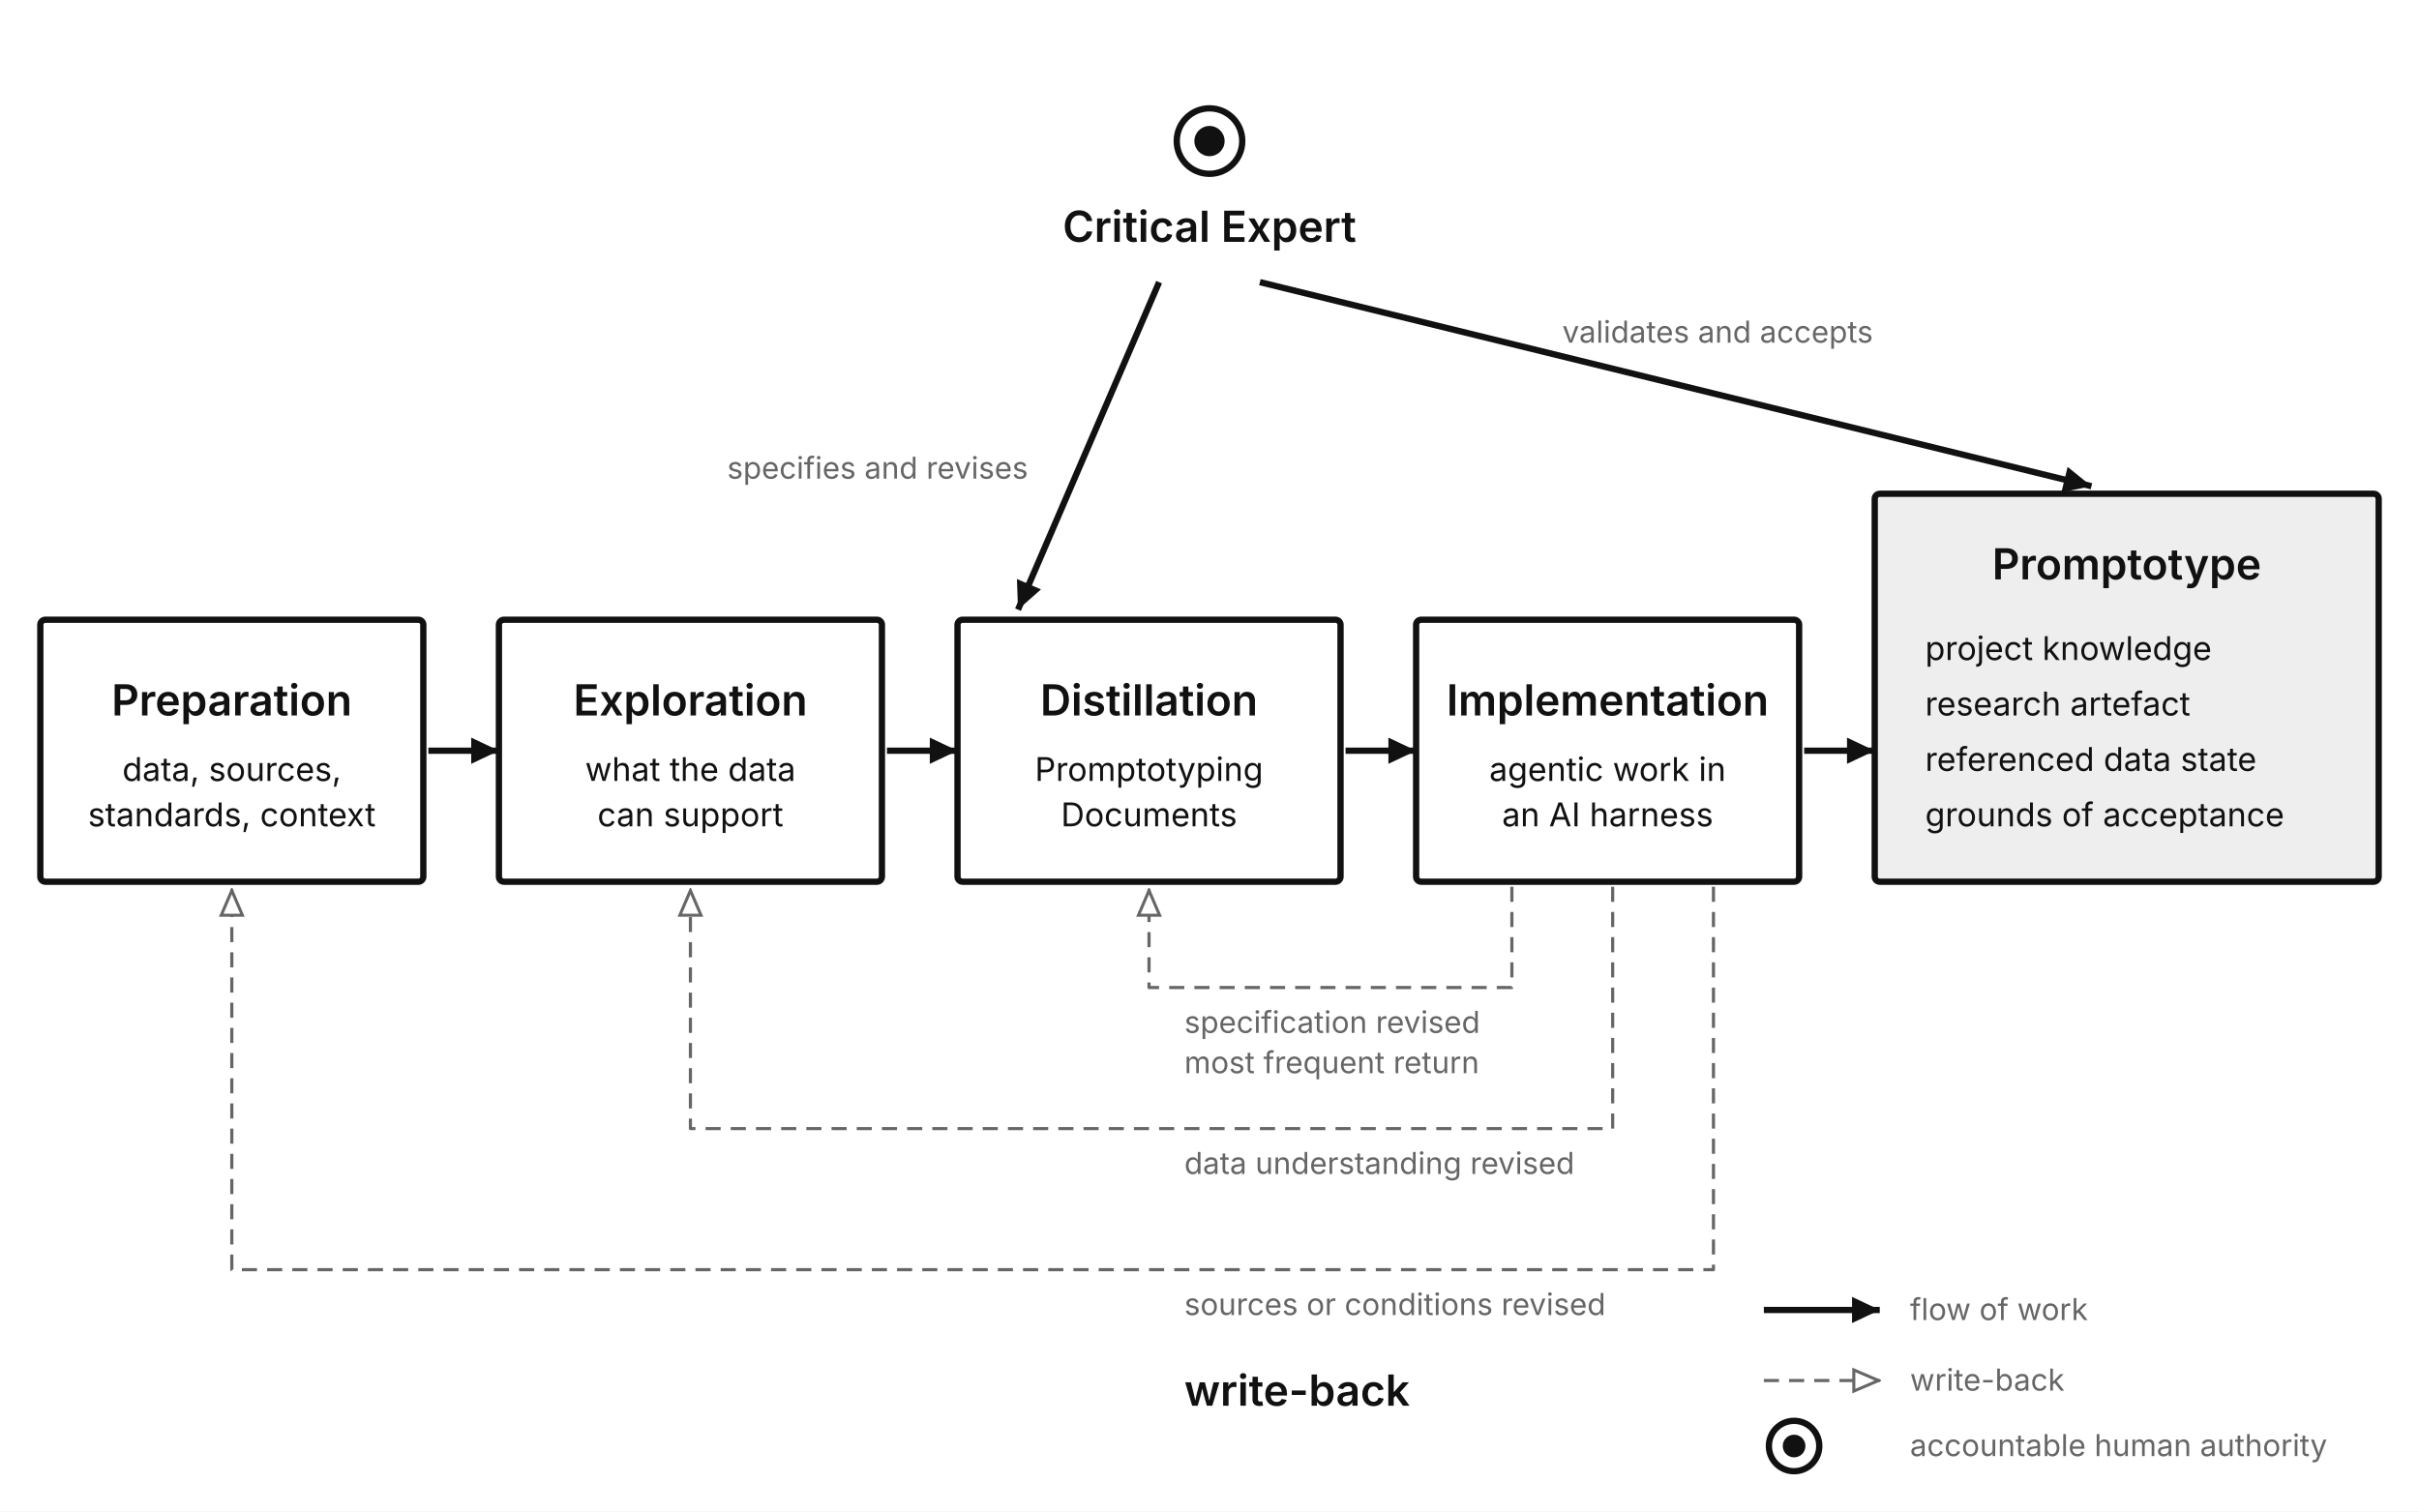
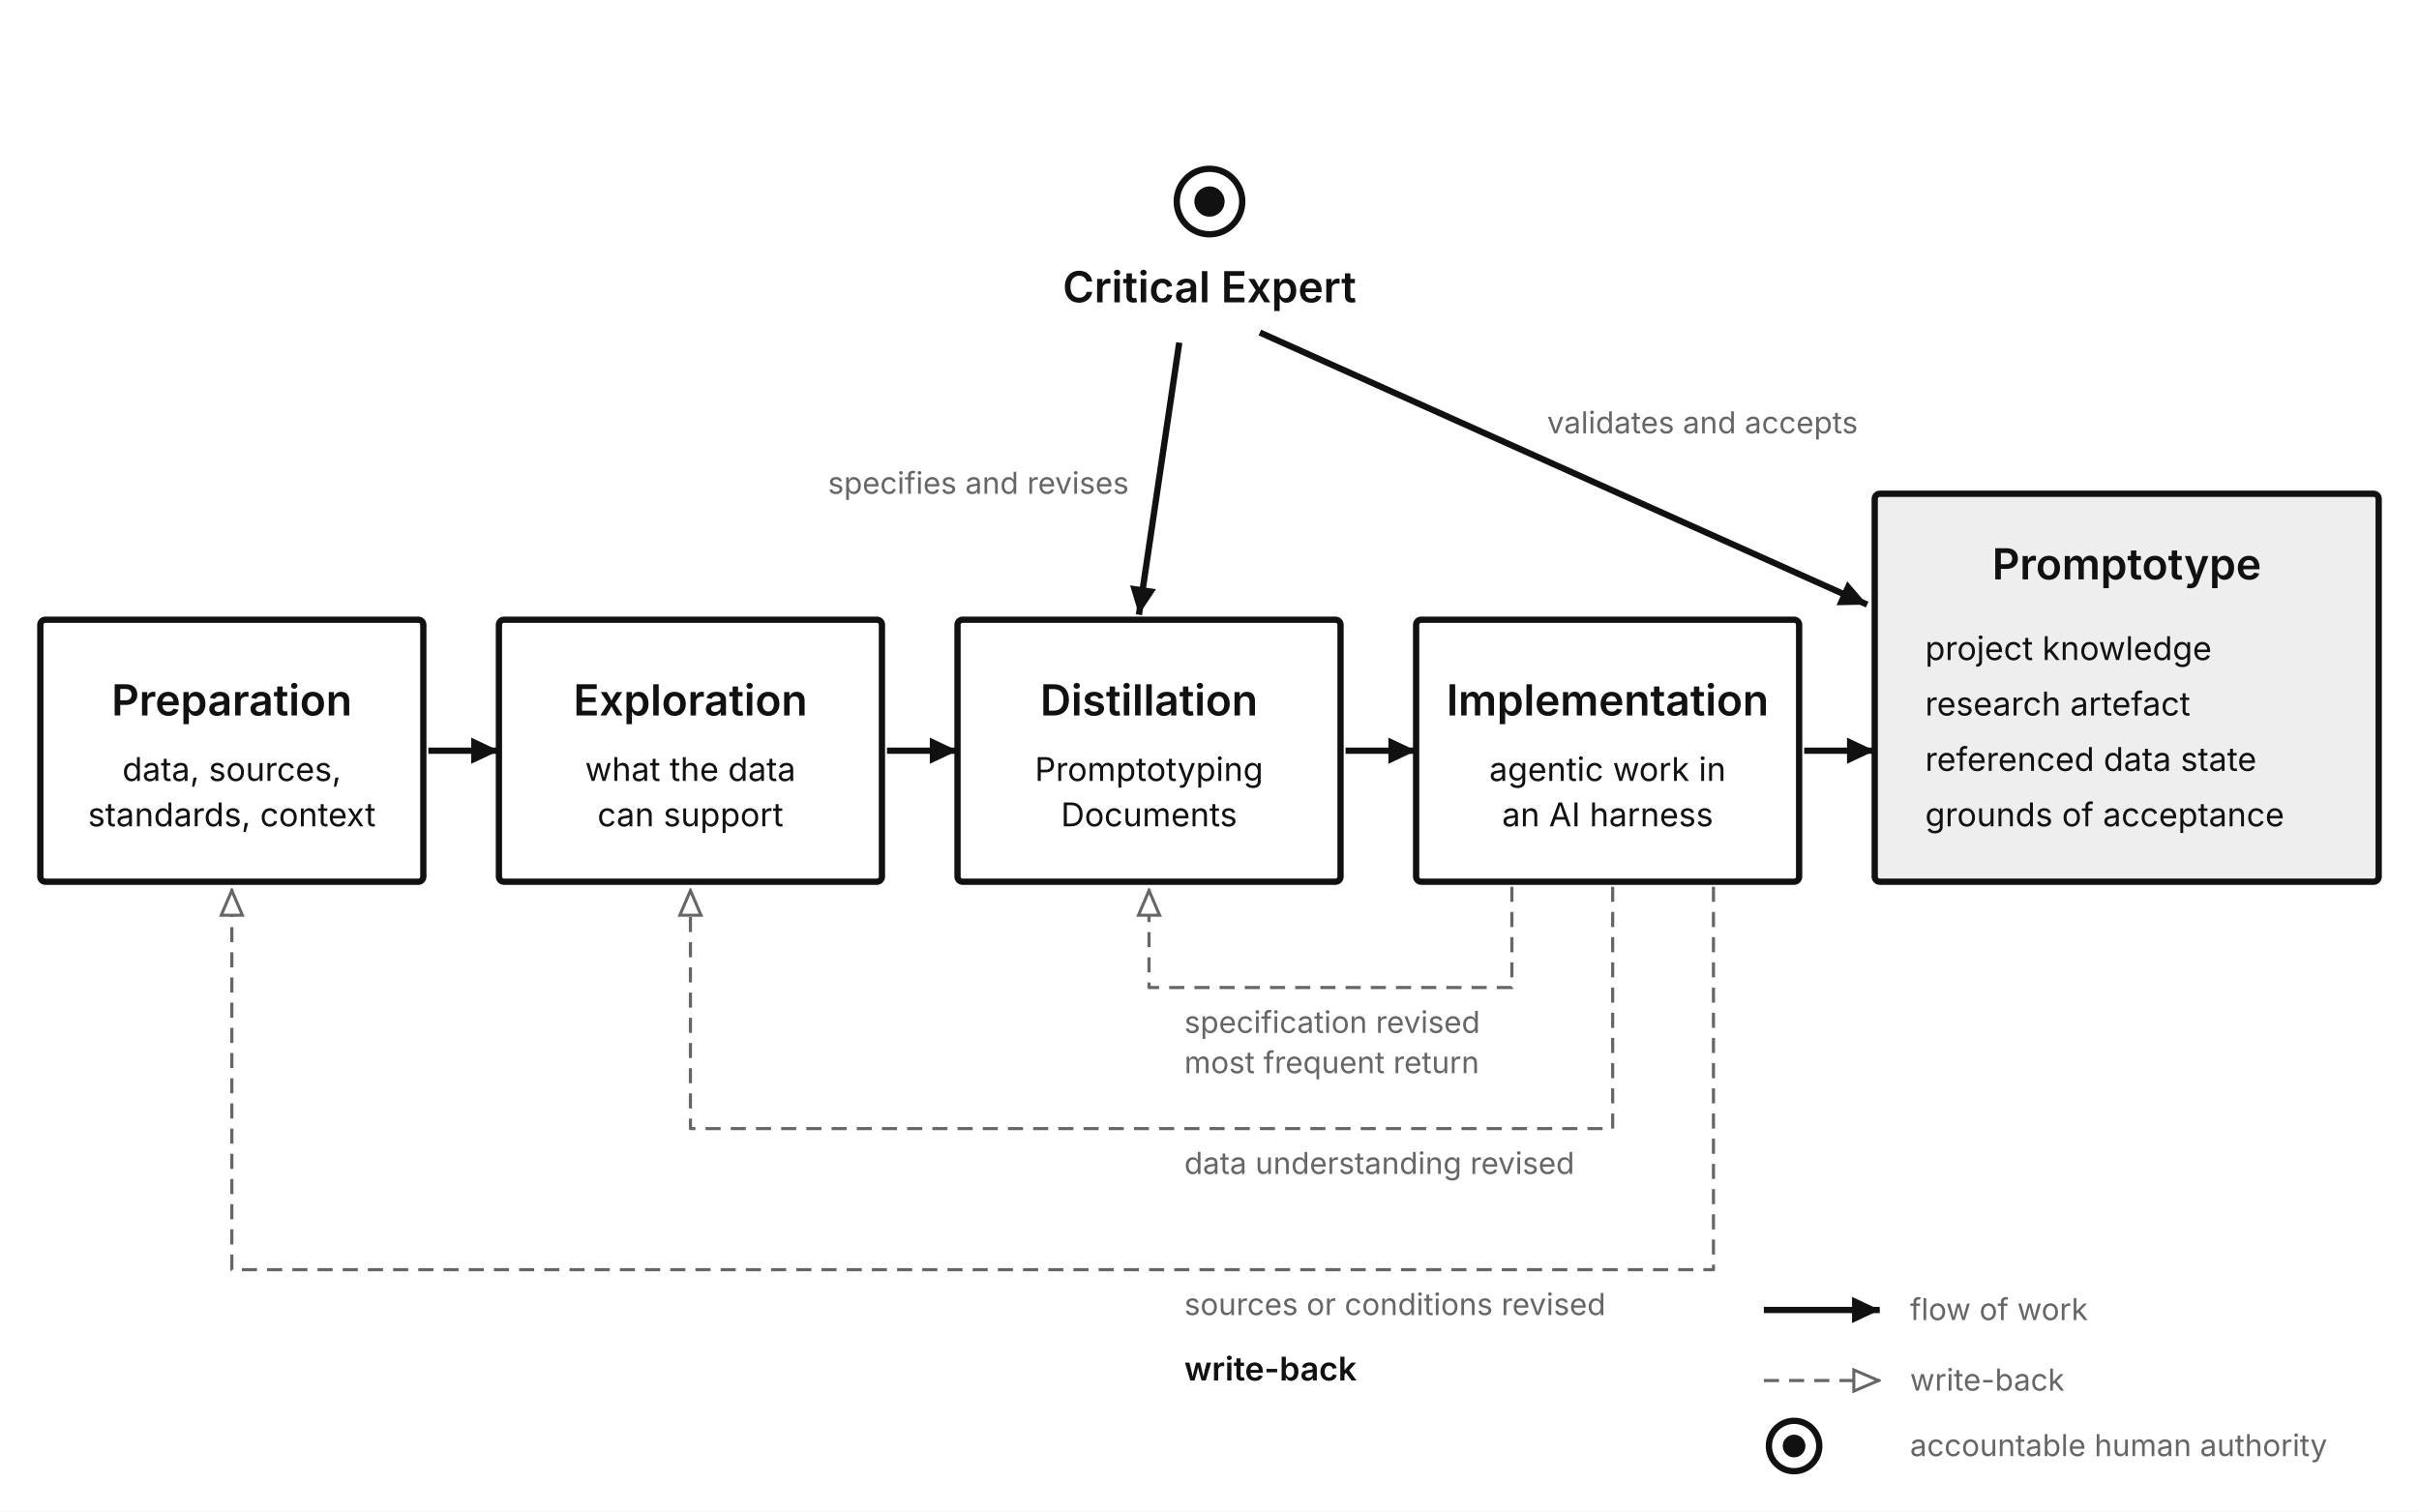
<svg xmlns="http://www.w3.org/2000/svg" viewBox="0 0 960 600" role="img" aria-labelledby="t d">
  <defs>
    <marker id="flowhead" viewBox="0 0 12 12" refX="11.5" refY="6" markerWidth="12" markerHeight="12" orient="auto" markerUnits="userSpaceOnUse">
      <path d="M0.5,0.8 L11.5,6 L0.5,11.2 Z" fill="#111111" />
    </marker>
    <marker id="supporthead" viewBox="0 0 12 12" refX="11.5" refY="6" markerWidth="12" markerHeight="12" orient="auto" markerUnits="userSpaceOnUse">
      <path d="M1.2,1.8 L11.0,6 L1.2,10.2 Z" fill="#ffffff" stroke="#666666" stroke-width="1.2" />
    </marker>
    <style>
      text { font-family: Inter, 'Segoe UI', Helvetica, Arial, sans-serif; fill: #111111; }
      .n { font-size: 17px; font-weight: 600; }
      .s { font-size: 13px; }
      .m { font-size: 13px; font-weight: 600; }
      .e { font-size: 12px; fill: #666666; }
      .box { fill: #ffffff; stroke: #111111; stroke-width: 2.5; }
      .sub { fill: #ffffff; stroke: #111111; stroke-width: 1.25; }
      .mark { fill: #eeeeee; stroke: #111111; stroke-width: 2.5; }
      .flow { fill: none; stroke: #111111; stroke-width: 2.5; stroke-linejoin: round; marker-end: url(#flowhead); }
      .plain { fill: none; stroke: #111111; stroke-width: 2.5; stroke-linejoin: round; }
      .support { fill: none; stroke: #666666; stroke-width: 1.25; stroke-linejoin: round; stroke-dasharray: 6 4; marker-end: url(#supporthead); }
      .disc { fill: #111111; }
    </style>
  </defs>
  <rect x="0" y="0" width="960" height="600" fill="#ffffff" />
-   <circle cx="480" cy="56" r="13" fill="#ffffff" stroke="#111111" stroke-width="2.5" />
-   <circle cx="480" cy="56" r="6" class="disc" />
-   <text class="n" x="480" y="96" text-anchor="middle">Critical Expert</text>
-   <path class="flow" d="M460,112 L404,242" />
-   <path class="flow" d="M500,112 L830,193" />
-   <text class="e" x="408" y="190" text-anchor="end">specifies and revises</text>
-   <text class="e" x="620" y="136">validates and accepts</text>
+   <circle cx="480" cy="80" r="13" fill="#ffffff" stroke="#111111" stroke-width="2.5" />
+   <circle cx="480" cy="80" r="6" class="disc" />
+   <text class="n" x="480" y="120" text-anchor="middle">Critical Expert</text>
+   <path class="flow" d="M468,136 L452,244" />
+   <path class="flow" d="M500,132 L741,240" />
+   <text class="e" x="448" y="196" text-anchor="end">specifies and revises</text>
+   <text class="e" x="614" y="172">validates and accepts</text>
  <rect class="box" x="16" y="246" width="152" height="104" rx="2" />
  <text class="n" x="92" y="284" text-anchor="middle">Preparation</text>
  <text class="s" x="92" y="310" text-anchor="middle">data, sources,</text>
  <text class="s" x="92" y="328" text-anchor="middle">standards, context</text>
  <rect class="box" x="198" y="246" width="152" height="104" rx="2" />
  <text class="n" x="274" y="284" text-anchor="middle">Exploration</text>
  <text class="s" x="274" y="310" text-anchor="middle">what the data</text>
  <text class="s" x="274" y="328" text-anchor="middle">can support</text>
  <rect class="box" x="380" y="246" width="152" height="104" rx="2" />
  <text class="n" x="456" y="284" text-anchor="middle">Distillation</text>
  <text class="s" x="456" y="310" text-anchor="middle">Promptotyping</text>
  <text class="s" x="456" y="328" text-anchor="middle">Documents</text>
  <rect class="box" x="562" y="246" width="152" height="104" rx="2" />
  <text class="n" x="638" y="284" text-anchor="middle">Implementation</text>
  <text class="s" x="638" y="310" text-anchor="middle">agentic work in</text>
  <text class="s" x="638" y="328" text-anchor="middle">an AI harness</text>
  <rect class="mark" x="744" y="196" width="200" height="154" rx="2" />
  <text class="n" x="844" y="230" text-anchor="middle">Promptotype</text>
  <text class="s" x="764" y="262">project knowledge</text>
  <text class="s" x="764" y="284">research artefact</text>
  <text class="s" x="764" y="306">referenced data state</text>
  <text class="s" x="764" y="328">grounds of acceptance</text>
  <path class="flow" d="M170,298 H198" />
  <path class="flow" d="M352,298 H380" />
  <path class="flow" d="M534,298 H562" />
  <path class="flow" d="M716,298 H744" />
  <path class="support" d="M600,352 V392 H456 V353" />
  <path class="support" d="M640,352 V448 H274 V353" />
  <path class="support" d="M680,352 V504 H92 V353" />
  <text class="e" x="470" y="410">specification revised</text>
  <text class="e" x="470" y="426">most frequent return</text>
  <text class="e" x="470" y="466">data understanding revised</text>
  <text class="e" x="470" y="522">sources or conditions revised</text>
-   <text class="n" x="470" y="558">write-back</text>
+   <text class="m" x="470" y="548">write-back</text>
  <path class="flow" d="M700,520 H746" />
  <text class="e" x="758" y="524">flow of work</text>
  <path class="support" d="M700,548 H746" />
  <text class="e" x="758" y="552">write-back</text>
  <circle cx="712" cy="574" r="10" fill="#ffffff" stroke="#111111" stroke-width="2.5" />
  <circle cx="712" cy="574" r="4.5" class="disc" />
  <text class="e" x="758" y="578">accountable human authority</text>
</svg>
